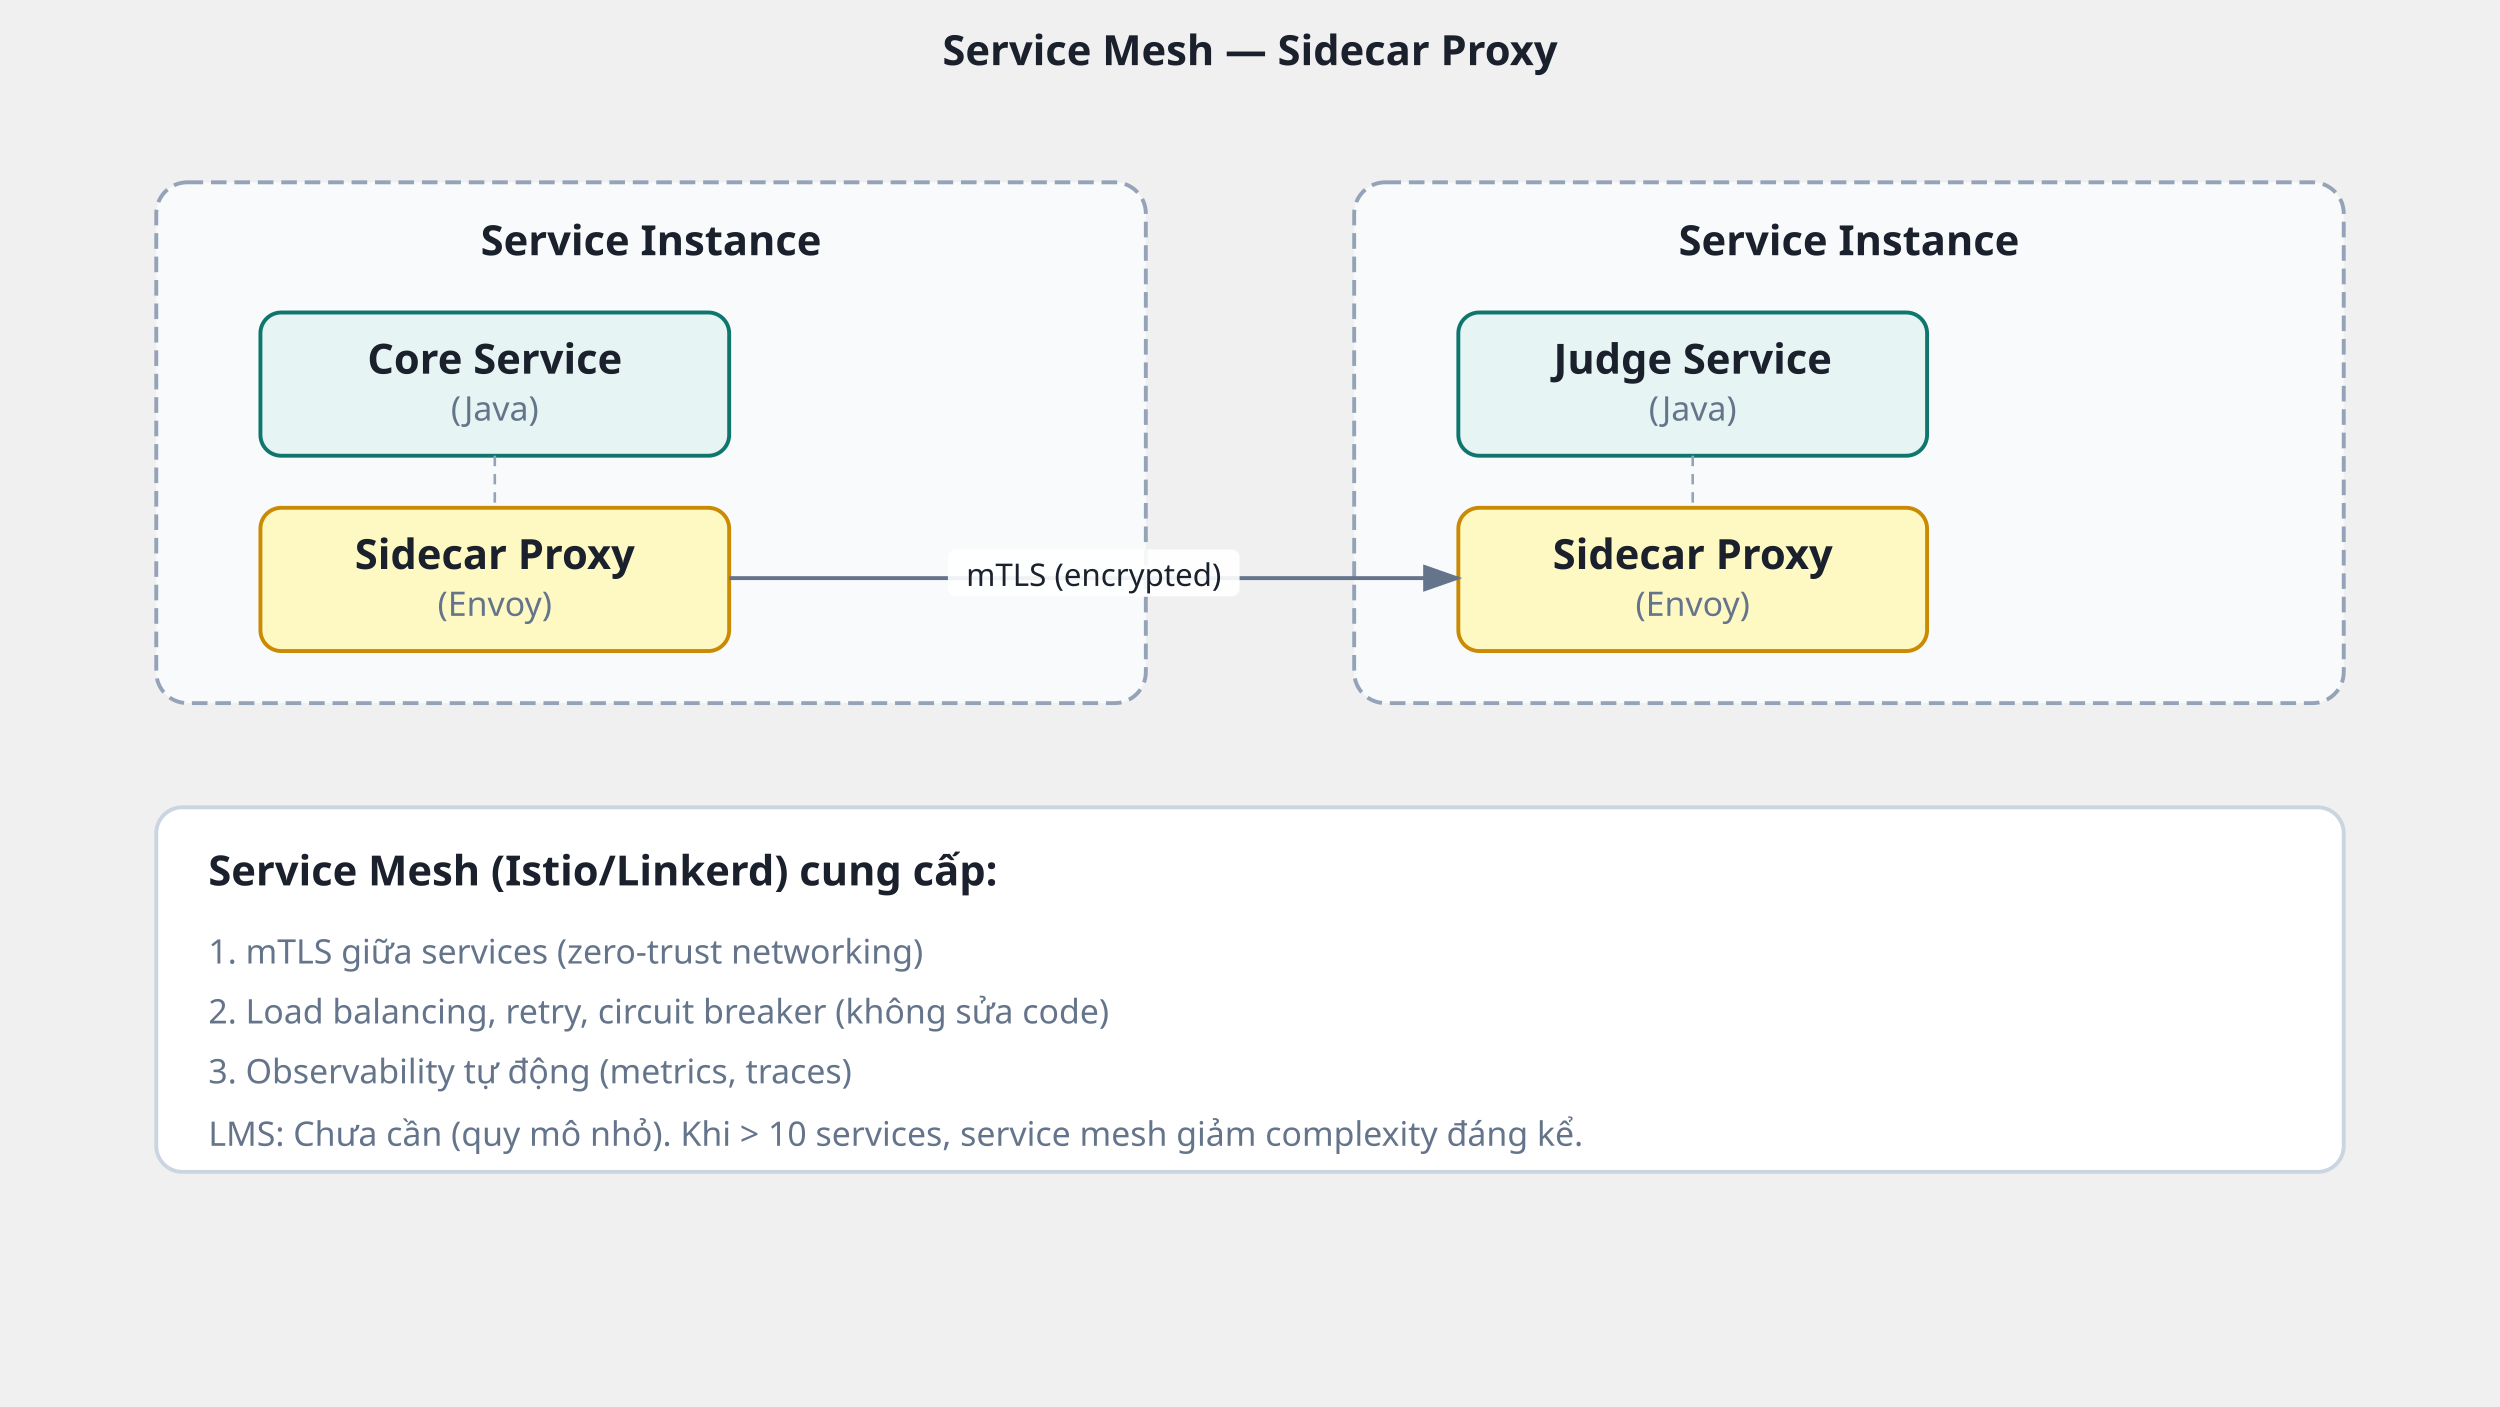
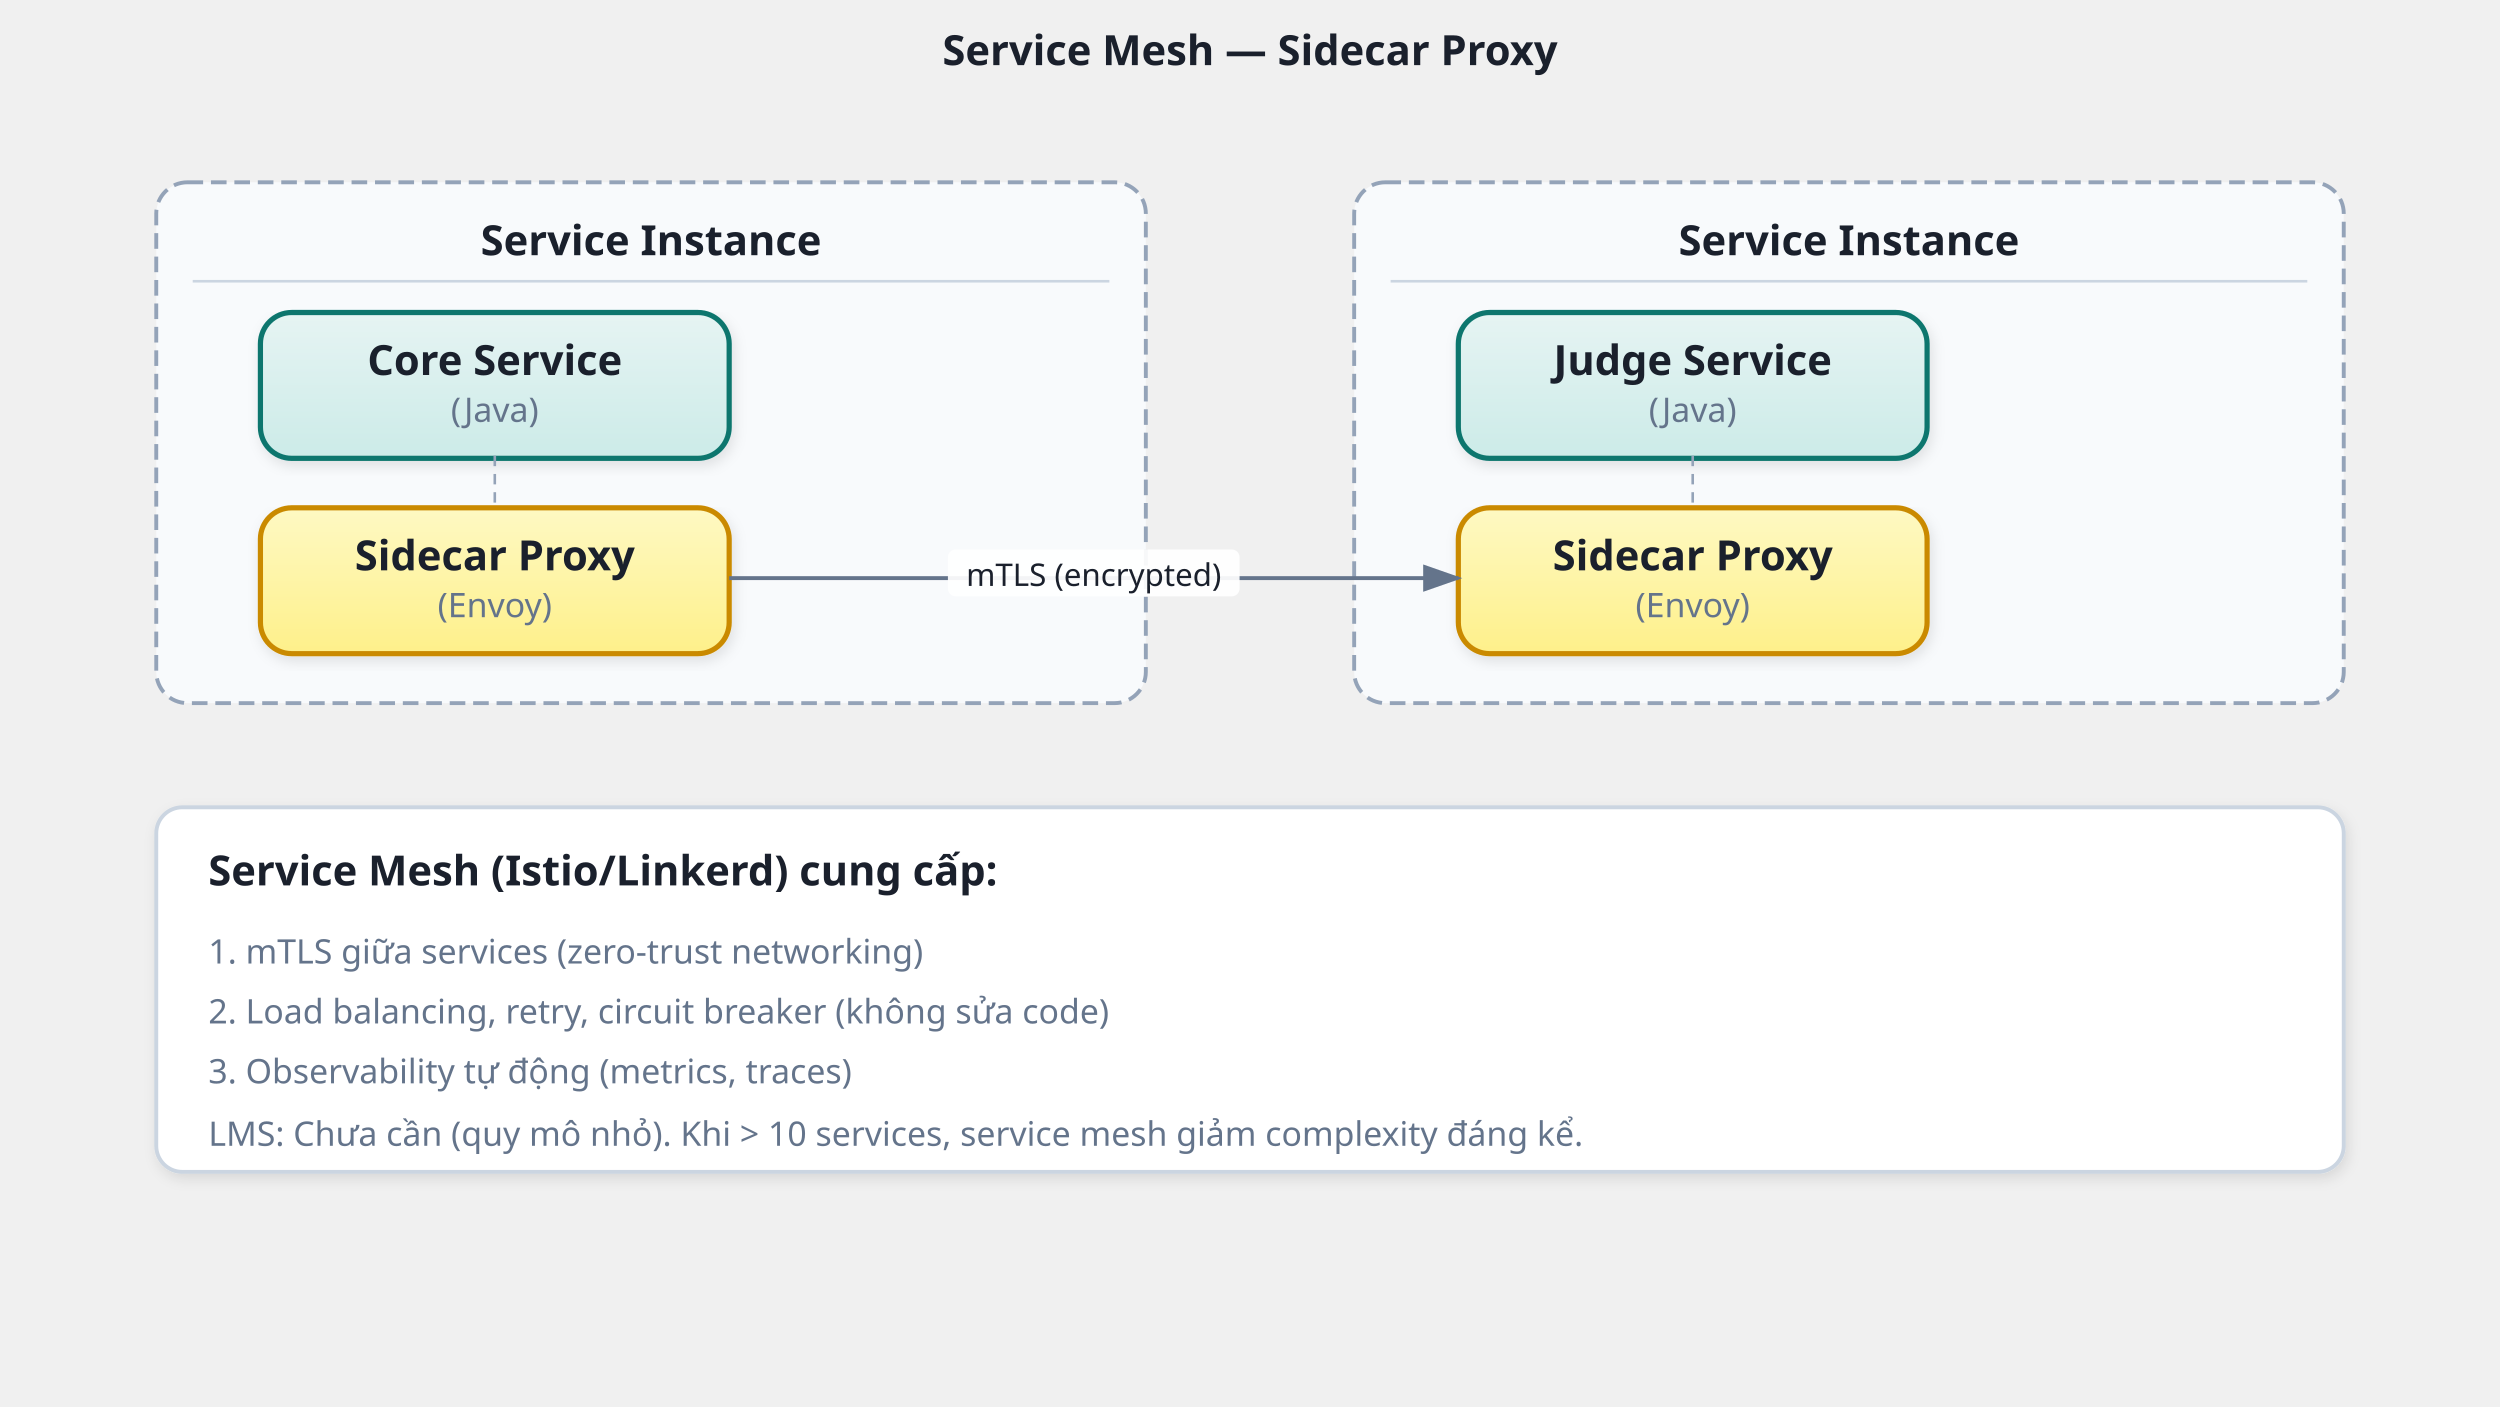
<svg xmlns="http://www.w3.org/2000/svg" viewBox="0 0 960 540" width="100%" height="100%">
  <defs>
    <marker id="arrowhead" markerWidth="10" markerHeight="7" refX="9" refY="3.5" orient="auto">
      <polygon points="0 0, 10 3.5, 0 7" fill="#64748b" />
    </marker>
    <marker id="arrowhead-danger" markerWidth="10" markerHeight="7" refX="9" refY="3.5" orient="auto">
      <polygon points="0 0, 10 3.5, 0 7" fill="#dc2626" />
    </marker>
+     <filter id="shadow" x="-4%" y="-4%" width="108%" height="116%">
+       <feDropShadow dx="1" dy="2" stdDeviation="2.5" flood-color="#0000001a" />
+     </filter>
+     <linearGradient id="grad-service" x1="0" y1="0" x2="0" y2="1">
+       <stop offset="0%" stop-color="#e6f4f3" />
+       <stop offset="100%" stop-color="#ccebe8" />
+     </linearGradient>
+     <linearGradient id="grad-storage" x1="0" y1="0" x2="0" y2="1">
+       <stop offset="0%" stop-color="#dbeafe" />
+       <stop offset="100%" stop-color="#bfdbfe" />
+     </linearGradient>
+     <linearGradient id="grad-event" x1="0" y1="0" x2="0" y2="1">
+       <stop offset="0%" stop-color="#fef9c3" />
+       <stop offset="100%" stop-color="#fef08a" />
+     </linearGradient>
+     <linearGradient id="grad-success" x1="0" y1="0" x2="0" y2="1">
+       <stop offset="0%" stop-color="#dcfce7" />
+       <stop offset="100%" stop-color="#bbf7d0" />
+     </linearGradient>
+     <linearGradient id="grad-danger" x1="0" y1="0" x2="0" y2="1">
+       <stop offset="0%" stop-color="#fee2e2" />
+       <stop offset="100%" stop-color="#fecaca" />
+     </linearGradient>
+     <linearGradient id="grad-warning" x1="0" y1="0" x2="0" y2="1">
+       <stop offset="0%" stop-color="#fff7ed" />
+       <stop offset="100%" stop-color="#ffedd5" />
+     </linearGradient>
+     <linearGradient id="grad-info" x1="0" y1="0" x2="0" y2="1">
+       <stop offset="0%" stop-color="#eff6ff" />
+       <stop offset="100%" stop-color="#dbeafe" />
+     </linearGradient>
+     <linearGradient id="grad-highlight" x1="0" y1="0" x2="0" y2="1">
+       <stop offset="0%" stop-color="#f5f3ff" />
+       <stop offset="100%" stop-color="#ede9fe" />
+     </linearGradient>
+     <linearGradient id="grad-legacy" x1="0" y1="0" x2="0" y2="1">
+       <stop offset="0%" stop-color="#f3f4f6" />
+       <stop offset="100%" stop-color="#e5e7eb" />
+     </linearGradient>
  </defs>
  <style>
    text {
      font-family: 'Segoe UI', system-ui, -apple-system, sans-serif;
      font-size: 14px;
      fill: #1a202c;
    }
-     .title { font-weight: bold; font-size: 16px; }
+     .title { font-weight: 600; font-size: 16px; }
    .small { font-size: 12px; }
    .subtitle { font-size: 13px; fill: #64748b; }
    .mono { font-family: 'Consolas', 'DejaVu Sans Mono', monospace; font-size: 12px; }

    .cluster { fill: #f8fafc; stroke: #94a3b8; stroke-width: 1.5; stroke-dasharray: 6 3; }
-     .service { fill: #e6f4f3; stroke: #0f766e; stroke-width: 1.5; }
-     .storage { fill: #dbeafe; stroke: #2563eb; stroke-width: 1.5; }
-     .event   { fill: #fef9c3;   stroke: #ca8a04;   stroke-width: 1.5; }
-     .success { fill: #dcfce7; stroke: #16a34a; stroke-width: 1.5; }
-     .danger  { fill: #fee2e2;  stroke: #dc2626;  stroke-width: 1.5; }
-     .warning { fill: #fff7ed; stroke: #ea580c; stroke-width: 1.5; }
-     .info    { fill: #eff6ff;    stroke: #3b82f6;    stroke-width: 1.5; }
-     .highlight { fill: #f5f3ff; stroke: #7c3aed; stroke-width: 1.5; }
-     .legacy  { fill: #f3f4f6;  stroke: #9ca3af;  stroke-width: 1.5; }
-     .note    { fill: #ffffff;     stroke: #cbd5e1;   stroke-width: 1.5; }
-     .step    { fill: #ffffff;     stroke: #94a3b8;         stroke-width: 1.5; }
+     .service { fill: url(#grad-service); stroke: #0f766e; stroke-width: 2.0; filter: url(#shadow); }
+     .storage { fill: url(#grad-storage); stroke: #2563eb; stroke-width: 2.0; filter: url(#shadow); }
+     .event   { fill: url(#grad-event);   stroke: #ca8a04;   stroke-width: 2.0; filter: url(#shadow); }
+     .success { fill: url(#grad-success); stroke: #16a34a; stroke-width: 2.0; filter: url(#shadow); }
+     .danger  { fill: url(#grad-danger);  stroke: #dc2626;  stroke-width: 2.0; filter: url(#shadow); }
+     .warning { fill: url(#grad-warning); stroke: #ea580c; stroke-width: 2.0; filter: url(#shadow); }
+     .info    { fill: url(#grad-info);    stroke: #3b82f6;    stroke-width: 2.0; filter: url(#shadow); }
+     .highlight { fill: url(#grad-highlight); stroke: #7c3aed; stroke-width: 2.0; filter: url(#shadow); }
+     .legacy  { fill: url(#grad-legacy);  stroke: #9ca3af;  stroke-width: 1.5; filter: url(#shadow); }
+     .note    { fill: #ffffff;    stroke: #cbd5e1;   stroke-width: 1.5; filter: url(#shadow); }
+     .step    { fill: #ffffff;    stroke: #94a3b8;         stroke-width: 1.5; filter: url(#shadow); }
+ 
+     .service-flat { fill: #e6f4f3; stroke: #0f766e; stroke-width: 1.5; }
+     .storage-flat { fill: #dbeafe; stroke: #2563eb; stroke-width: 1.5; }
+     .event-flat   { fill: #fef9c3;   stroke: #ca8a04;   stroke-width: 1.5; }

    .arrow {
      stroke: #64748b; stroke-width: 1.5; fill: none;
      marker-end: url(#arrowhead);
    }
    .arrow-dashed {
      stroke: #64748b; stroke-width: 1.5; fill: none;
      stroke-dasharray: 6 3; marker-end: url(#arrowhead);
    }
    .arrow-danger {
-       stroke: #dc2626; stroke-width: 2; fill: none;
+       stroke: #dc2626; stroke-width: 2.0; fill: none;
      marker-end: url(#arrowhead-danger);
    }
-     .arrow-bg { fill: #ffffff; opacity: 0.9; }
+     .arrow-bg { fill: #ffffff; opacity: 0.92; }
    .lifeline {
-       stroke: #94a3b8; stroke-width: 1;
+       stroke: #94a3b8; stroke-width: 1.0;
      stroke-dasharray: 4 3; fill: none;
+     }
+     .separator {
+       stroke: #cbd5e1; stroke-width: 1.0;
    }
  </style>
  <text x="480" y="25" text-anchor="middle" class="title">Service Mesh — Sidecar Proxy</text>
  <rect x="60" y="70" width="380" height="200" rx="12" class="cluster" />
  <text x="250.0" y="98" text-anchor="middle" class="title">Service Instance</text>
-   <rect x="100" y="120" width="180" height="55" rx="8" class="service" />
-   <text x="190.0" y="143.5" text-anchor="middle" class="title">Core Service</text>
-   <text x="190.0" y="161.5" text-anchor="middle" class="subtitle">(Java)</text>
-   <rect x="100" y="195" width="180" height="55" rx="8" class="event" />
-   <text x="190.0" y="218.5" text-anchor="middle" class="title">Sidecar Proxy</text>
-   <text x="190.0" y="236.5" text-anchor="middle" class="subtitle">(Envoy)</text>
+   <line x1="74" y1="108" x2="426" y2="108" class="separator" />
+   <rect x="100" y="120" width="180" height="56" rx="12" class="service" />
+   <text x="190.0" y="144.0" text-anchor="middle" class="title">Core Service</text>
+   <text x="190.0" y="162.0" text-anchor="middle" class="subtitle">(Java)</text>
+   <rect x="100" y="195" width="180" height="56" rx="12" class="event" />
+   <text x="190.0" y="219.0" text-anchor="middle" class="title">Sidecar Proxy</text>
+   <text x="190.0" y="237.0" text-anchor="middle" class="subtitle">(Envoy)</text>
  <line x1="190" y1="175" x2="190" y2="195" stroke="#94a3b8" stroke-width="1" stroke-dasharray="4 3" />
  <rect x="520" y="70" width="380" height="200" rx="12" class="cluster" />
  <text x="710.0" y="98" text-anchor="middle" class="title">Service Instance</text>
-   <rect x="560" y="120" width="180" height="55" rx="8" class="service" />
-   <text x="650.0" y="143.5" text-anchor="middle" class="title">Judge Service</text>
-   <text x="650.0" y="161.5" text-anchor="middle" class="subtitle">(Java)</text>
-   <rect x="560" y="195" width="180" height="55" rx="8" class="event" />
-   <text x="650.0" y="218.5" text-anchor="middle" class="title">Sidecar Proxy</text>
-   <text x="650.0" y="236.5" text-anchor="middle" class="subtitle">(Envoy)</text>
+   <line x1="534" y1="108" x2="886" y2="108" class="separator" />
+   <rect x="560" y="120" width="180" height="56" rx="12" class="service" />
+   <text x="650.0" y="144.0" text-anchor="middle" class="title">Judge Service</text>
+   <text x="650.0" y="162.0" text-anchor="middle" class="subtitle">(Java)</text>
+   <rect x="560" y="195" width="180" height="56" rx="12" class="event" />
+   <text x="650.0" y="219.0" text-anchor="middle" class="title">Sidecar Proxy</text>
+   <text x="650.0" y="237.0" text-anchor="middle" class="subtitle">(Envoy)</text>
  <line x1="650" y1="175" x2="650" y2="195" stroke="#94a3b8" stroke-width="1" stroke-dasharray="4 3" />
  <path d="M 280 222 L 560 222" class="arrow" />
  <rect x="364.0" y="211.0" width="112" height="18" rx="3" class="arrow-bg" />
  <text x="420.0" y="225.0" text-anchor="middle" class="small" fill="#475569">mTLS (encrypted)</text>
  <rect x="60" y="310" width="840" height="140" rx="10" class="note" />
  <text x="80" y="340" class="title">Service Mesh (Istio/Linkerd) cung cấp:</text>
  <text x="80" y="370" class="subtitle">1. mTLS giữa services (zero-trust networking)</text>
  <text x="80" y="393" class="subtitle">2. Load balancing, retry, circuit breaker (không sửa code)</text>
  <text x="80" y="416" class="subtitle">3. Observability tự động (metrics, traces)</text>
  <text x="80" y="440" class="subtitle">LMS: Chưa cần (quy mô nhỏ). Khi &gt; 10 services, service mesh giảm complexity đáng kể.</text>
</svg>
